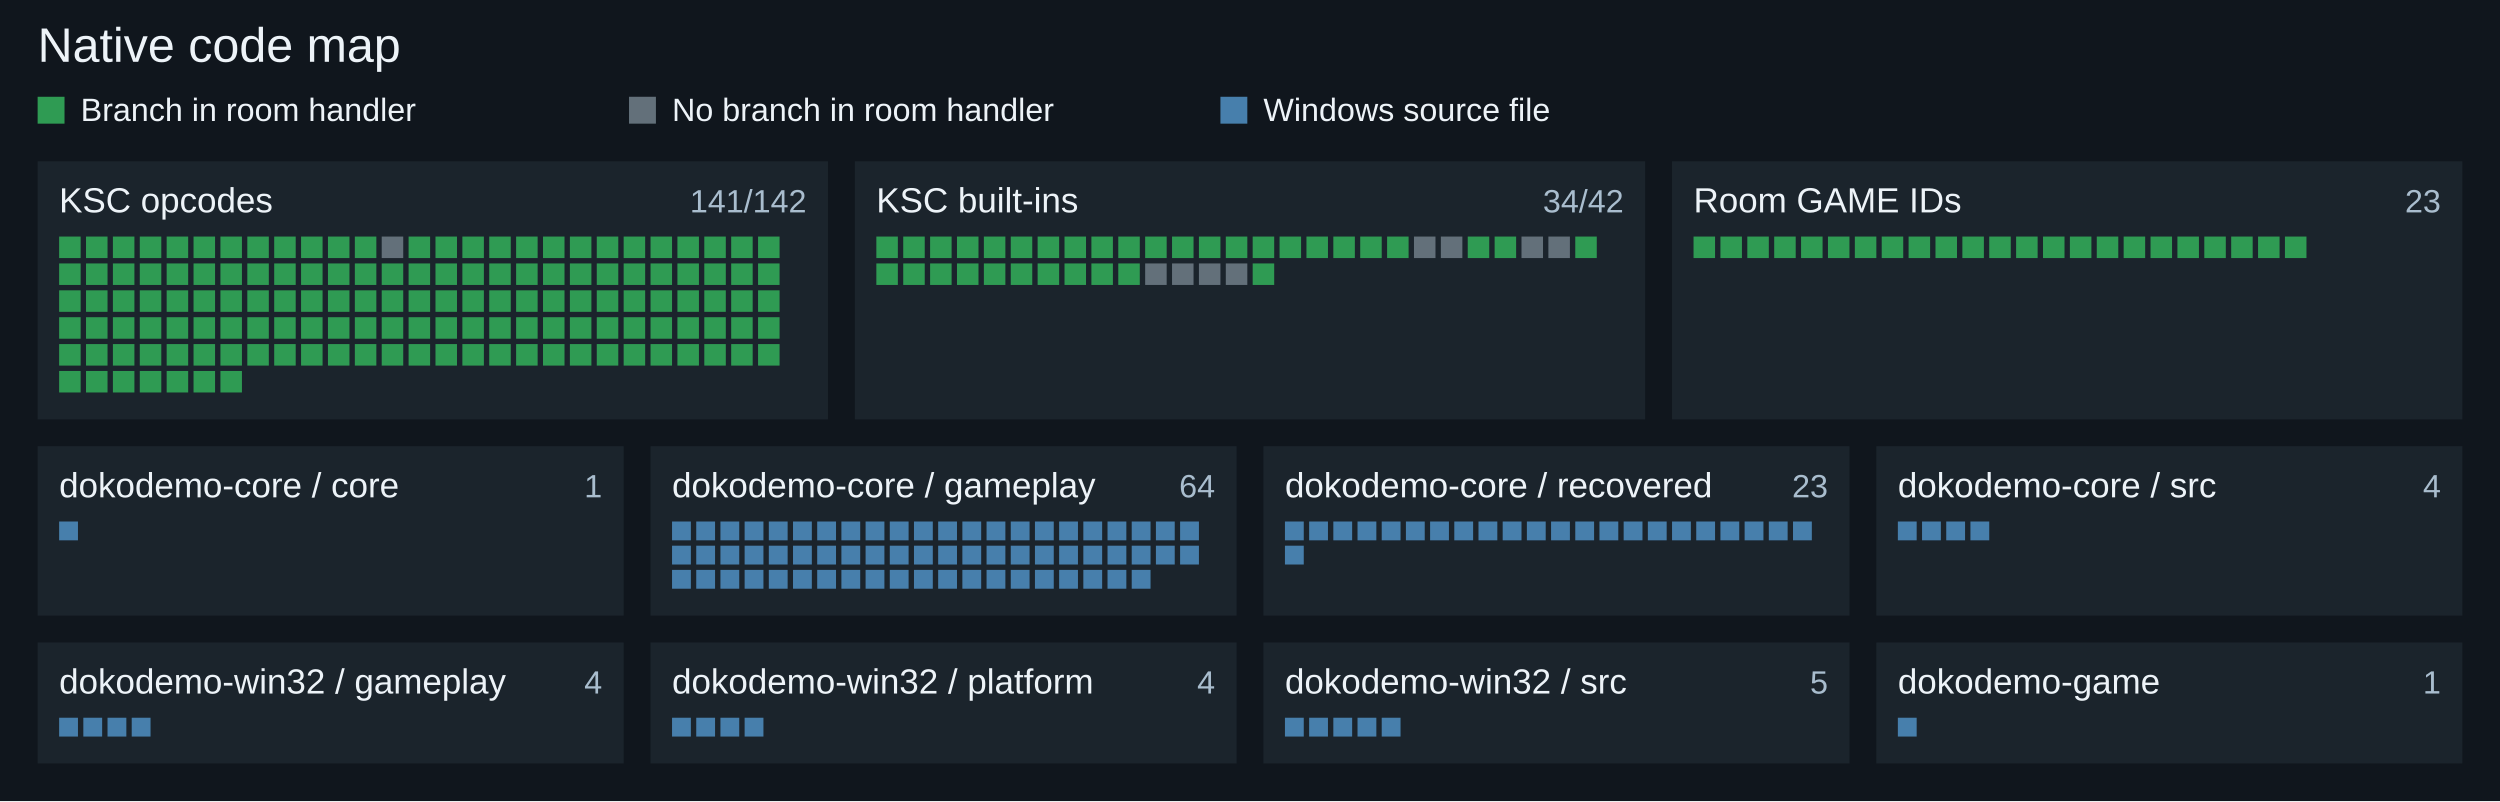
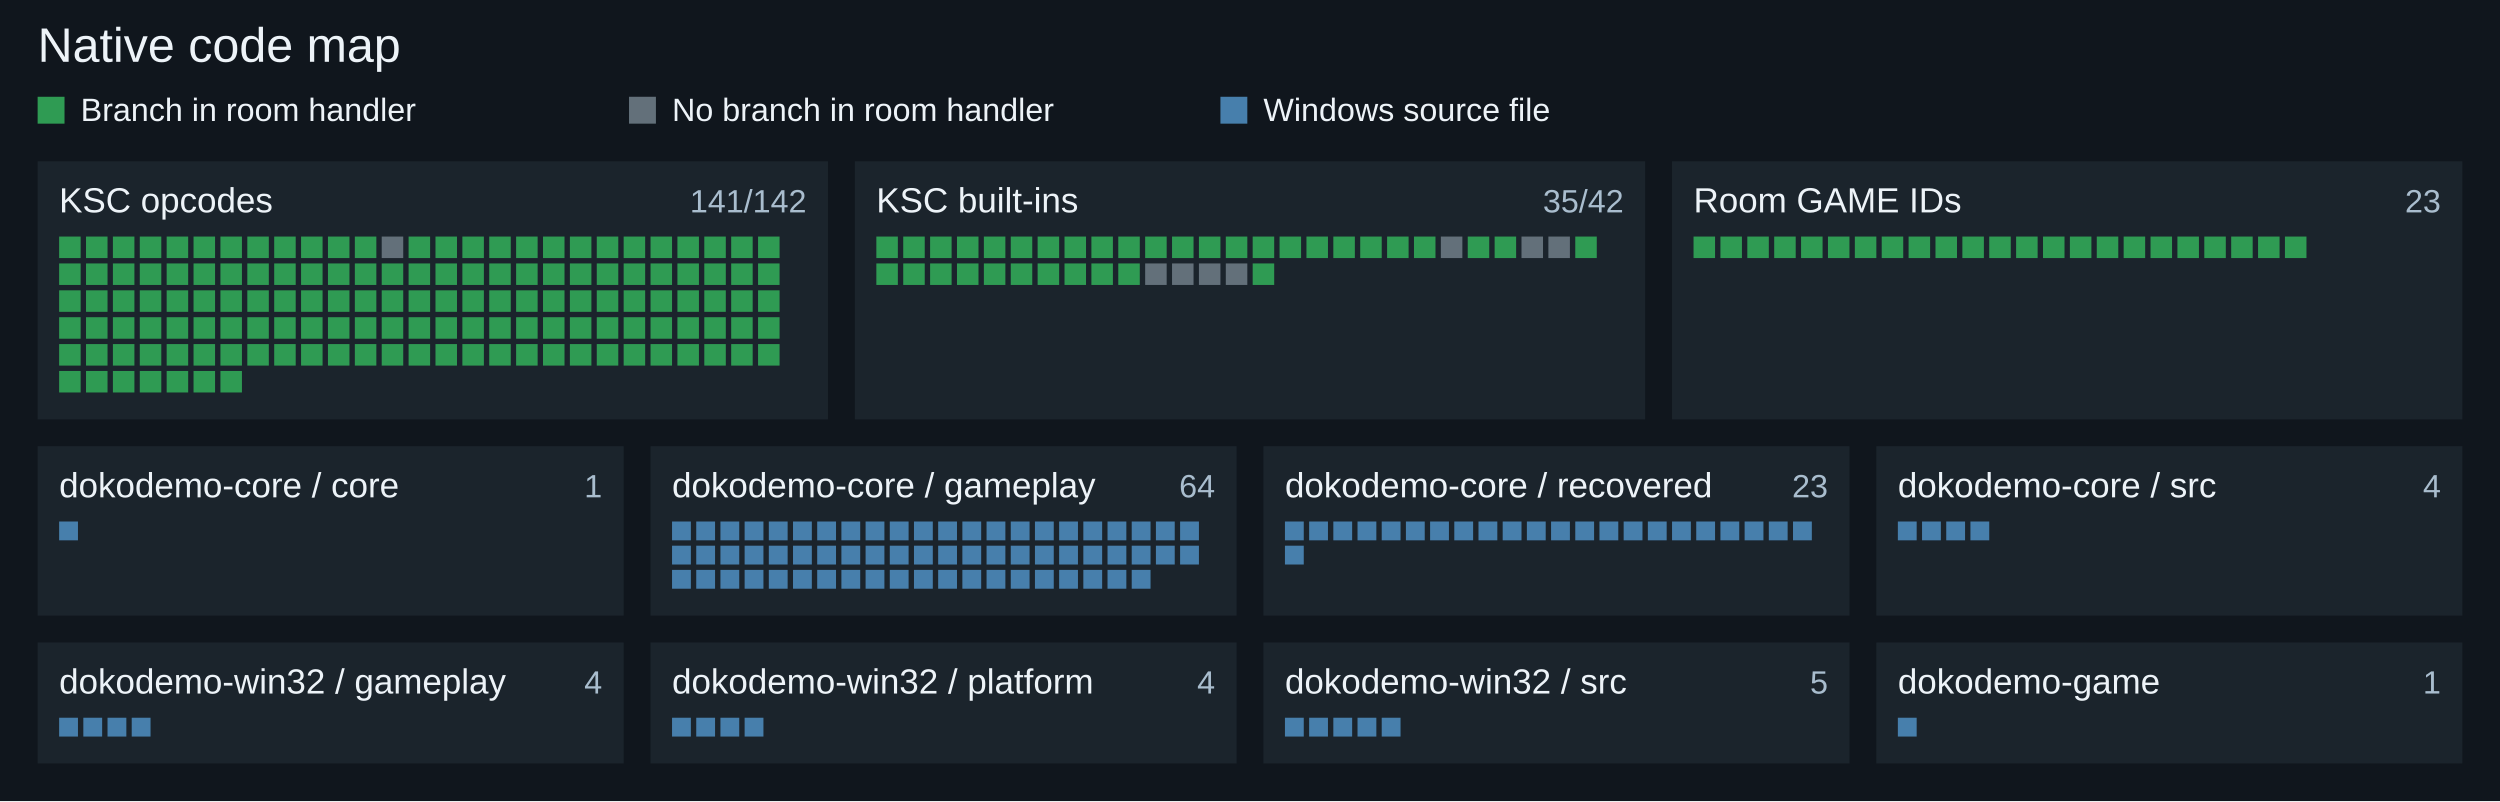
<svg xmlns="http://www.w3.org/2000/svg" width="930" height="298" viewBox="0 0 930 298" role="img" aria-label="Native code map. Each square represents a dispatch ID or Windows source file.">
  <rect x="0" y="0" width="930" height="298" fill="#10161d" />
  <g font-family="Segoe UI, Arial, sans-serif">
    <text x="14" y="23" font-size="18" fill="#edf3f8">Native code map</text>
    <rect x="14" y="36" width="10" height="10" fill="#2f9b53" />
    <text x="30" y="45" font-size="12" fill="#edf3f8">Branch in room handler</text>
    <rect x="234" y="36" width="10" height="10" fill="#63707a" />
    <text x="250" y="45" font-size="12" fill="#edf3f8">No branch in room handler</text>
    <rect x="454" y="36" width="10" height="10" fill="#477fac" />
    <text x="470" y="45" font-size="12" fill="#edf3f8">Windows source file</text>
    <rect x="14" y="60" width="294" height="96" fill="#1b242c" />
    <text x="22" y="79" font-size="13" fill="#edf3f8">KSC opcodes</text>
    <text x="300" y="79" font-size="12" fill="#a9bdce" text-anchor="end">141/142</text>
    <rect x="22" y="88" width="8" height="8" fill="#2f9b53" />
    <rect x="32" y="88" width="8" height="8" fill="#2f9b53" />
    <rect x="42" y="88" width="8" height="8" fill="#2f9b53" />
    <rect x="52" y="88" width="8" height="8" fill="#2f9b53" />
    <rect x="62" y="88" width="8" height="8" fill="#2f9b53" />
    <rect x="72" y="88" width="8" height="8" fill="#2f9b53" />
    <rect x="82" y="88" width="8" height="8" fill="#2f9b53" />
    <rect x="92" y="88" width="8" height="8" fill="#2f9b53" />
    <rect x="102" y="88" width="8" height="8" fill="#2f9b53" />
    <rect x="112" y="88" width="8" height="8" fill="#2f9b53" />
    <rect x="122" y="88" width="8" height="8" fill="#2f9b53" />
    <rect x="132" y="88" width="8" height="8" fill="#2f9b53" />
    <rect x="142" y="88" width="8" height="8" fill="#63707a" />
    <rect x="152" y="88" width="8" height="8" fill="#2f9b53" />
    <rect x="162" y="88" width="8" height="8" fill="#2f9b53" />
    <rect x="172" y="88" width="8" height="8" fill="#2f9b53" />
    <rect x="182" y="88" width="8" height="8" fill="#2f9b53" />
    <rect x="192" y="88" width="8" height="8" fill="#2f9b53" />
    <rect x="202" y="88" width="8" height="8" fill="#2f9b53" />
    <rect x="212" y="88" width="8" height="8" fill="#2f9b53" />
    <rect x="222" y="88" width="8" height="8" fill="#2f9b53" />
    <rect x="232" y="88" width="8" height="8" fill="#2f9b53" />
    <rect x="242" y="88" width="8" height="8" fill="#2f9b53" />
    <rect x="252" y="88" width="8" height="8" fill="#2f9b53" />
    <rect x="262" y="88" width="8" height="8" fill="#2f9b53" />
    <rect x="272" y="88" width="8" height="8" fill="#2f9b53" />
    <rect x="282" y="88" width="8" height="8" fill="#2f9b53" />
    <rect x="22" y="98" width="8" height="8" fill="#2f9b53" />
    <rect x="32" y="98" width="8" height="8" fill="#2f9b53" />
    <rect x="42" y="98" width="8" height="8" fill="#2f9b53" />
    <rect x="52" y="98" width="8" height="8" fill="#2f9b53" />
    <rect x="62" y="98" width="8" height="8" fill="#2f9b53" />
    <rect x="72" y="98" width="8" height="8" fill="#2f9b53" />
    <rect x="82" y="98" width="8" height="8" fill="#2f9b53" />
    <rect x="92" y="98" width="8" height="8" fill="#2f9b53" />
    <rect x="102" y="98" width="8" height="8" fill="#2f9b53" />
    <rect x="112" y="98" width="8" height="8" fill="#2f9b53" />
    <rect x="122" y="98" width="8" height="8" fill="#2f9b53" />
    <rect x="132" y="98" width="8" height="8" fill="#2f9b53" />
    <rect x="142" y="98" width="8" height="8" fill="#2f9b53" />
    <rect x="152" y="98" width="8" height="8" fill="#2f9b53" />
    <rect x="162" y="98" width="8" height="8" fill="#2f9b53" />
    <rect x="172" y="98" width="8" height="8" fill="#2f9b53" />
    <rect x="182" y="98" width="8" height="8" fill="#2f9b53" />
    <rect x="192" y="98" width="8" height="8" fill="#2f9b53" />
    <rect x="202" y="98" width="8" height="8" fill="#2f9b53" />
    <rect x="212" y="98" width="8" height="8" fill="#2f9b53" />
    <rect x="222" y="98" width="8" height="8" fill="#2f9b53" />
    <rect x="232" y="98" width="8" height="8" fill="#2f9b53" />
    <rect x="242" y="98" width="8" height="8" fill="#2f9b53" />
    <rect x="252" y="98" width="8" height="8" fill="#2f9b53" />
    <rect x="262" y="98" width="8" height="8" fill="#2f9b53" />
    <rect x="272" y="98" width="8" height="8" fill="#2f9b53" />
    <rect x="282" y="98" width="8" height="8" fill="#2f9b53" />
    <rect x="22" y="108" width="8" height="8" fill="#2f9b53" />
    <rect x="32" y="108" width="8" height="8" fill="#2f9b53" />
    <rect x="42" y="108" width="8" height="8" fill="#2f9b53" />
    <rect x="52" y="108" width="8" height="8" fill="#2f9b53" />
    <rect x="62" y="108" width="8" height="8" fill="#2f9b53" />
    <rect x="72" y="108" width="8" height="8" fill="#2f9b53" />
    <rect x="82" y="108" width="8" height="8" fill="#2f9b53" />
    <rect x="92" y="108" width="8" height="8" fill="#2f9b53" />
    <rect x="102" y="108" width="8" height="8" fill="#2f9b53" />
    <rect x="112" y="108" width="8" height="8" fill="#2f9b53" />
    <rect x="122" y="108" width="8" height="8" fill="#2f9b53" />
    <rect x="132" y="108" width="8" height="8" fill="#2f9b53" />
    <rect x="142" y="108" width="8" height="8" fill="#2f9b53" />
    <rect x="152" y="108" width="8" height="8" fill="#2f9b53" />
    <rect x="162" y="108" width="8" height="8" fill="#2f9b53" />
    <rect x="172" y="108" width="8" height="8" fill="#2f9b53" />
    <rect x="182" y="108" width="8" height="8" fill="#2f9b53" />
    <rect x="192" y="108" width="8" height="8" fill="#2f9b53" />
    <rect x="202" y="108" width="8" height="8" fill="#2f9b53" />
    <rect x="212" y="108" width="8" height="8" fill="#2f9b53" />
    <rect x="222" y="108" width="8" height="8" fill="#2f9b53" />
    <rect x="232" y="108" width="8" height="8" fill="#2f9b53" />
    <rect x="242" y="108" width="8" height="8" fill="#2f9b53" />
    <rect x="252" y="108" width="8" height="8" fill="#2f9b53" />
    <rect x="262" y="108" width="8" height="8" fill="#2f9b53" />
    <rect x="272" y="108" width="8" height="8" fill="#2f9b53" />
    <rect x="282" y="108" width="8" height="8" fill="#2f9b53" />
    <rect x="22" y="118" width="8" height="8" fill="#2f9b53" />
    <rect x="32" y="118" width="8" height="8" fill="#2f9b53" />
    <rect x="42" y="118" width="8" height="8" fill="#2f9b53" />
    <rect x="52" y="118" width="8" height="8" fill="#2f9b53" />
    <rect x="62" y="118" width="8" height="8" fill="#2f9b53" />
    <rect x="72" y="118" width="8" height="8" fill="#2f9b53" />
    <rect x="82" y="118" width="8" height="8" fill="#2f9b53" />
    <rect x="92" y="118" width="8" height="8" fill="#2f9b53" />
    <rect x="102" y="118" width="8" height="8" fill="#2f9b53" />
    <rect x="112" y="118" width="8" height="8" fill="#2f9b53" />
    <rect x="122" y="118" width="8" height="8" fill="#2f9b53" />
    <rect x="132" y="118" width="8" height="8" fill="#2f9b53" />
    <rect x="142" y="118" width="8" height="8" fill="#2f9b53" />
    <rect x="152" y="118" width="8" height="8" fill="#2f9b53" />
    <rect x="162" y="118" width="8" height="8" fill="#2f9b53" />
    <rect x="172" y="118" width="8" height="8" fill="#2f9b53" />
    <rect x="182" y="118" width="8" height="8" fill="#2f9b53" />
    <rect x="192" y="118" width="8" height="8" fill="#2f9b53" />
    <rect x="202" y="118" width="8" height="8" fill="#2f9b53" />
    <rect x="212" y="118" width="8" height="8" fill="#2f9b53" />
    <rect x="222" y="118" width="8" height="8" fill="#2f9b53" />
    <rect x="232" y="118" width="8" height="8" fill="#2f9b53" />
    <rect x="242" y="118" width="8" height="8" fill="#2f9b53" />
    <rect x="252" y="118" width="8" height="8" fill="#2f9b53" />
    <rect x="262" y="118" width="8" height="8" fill="#2f9b53" />
    <rect x="272" y="118" width="8" height="8" fill="#2f9b53" />
    <rect x="282" y="118" width="8" height="8" fill="#2f9b53" />
    <rect x="22" y="128" width="8" height="8" fill="#2f9b53" />
    <rect x="32" y="128" width="8" height="8" fill="#2f9b53" />
    <rect x="42" y="128" width="8" height="8" fill="#2f9b53" />
    <rect x="52" y="128" width="8" height="8" fill="#2f9b53" />
    <rect x="62" y="128" width="8" height="8" fill="#2f9b53" />
    <rect x="72" y="128" width="8" height="8" fill="#2f9b53" />
    <rect x="82" y="128" width="8" height="8" fill="#2f9b53" />
    <rect x="92" y="128" width="8" height="8" fill="#2f9b53" />
    <rect x="102" y="128" width="8" height="8" fill="#2f9b53" />
    <rect x="112" y="128" width="8" height="8" fill="#2f9b53" />
    <rect x="122" y="128" width="8" height="8" fill="#2f9b53" />
    <rect x="132" y="128" width="8" height="8" fill="#2f9b53" />
    <rect x="142" y="128" width="8" height="8" fill="#2f9b53" />
    <rect x="152" y="128" width="8" height="8" fill="#2f9b53" />
    <rect x="162" y="128" width="8" height="8" fill="#2f9b53" />
    <rect x="172" y="128" width="8" height="8" fill="#2f9b53" />
    <rect x="182" y="128" width="8" height="8" fill="#2f9b53" />
    <rect x="192" y="128" width="8" height="8" fill="#2f9b53" />
    <rect x="202" y="128" width="8" height="8" fill="#2f9b53" />
    <rect x="212" y="128" width="8" height="8" fill="#2f9b53" />
    <rect x="222" y="128" width="8" height="8" fill="#2f9b53" />
    <rect x="232" y="128" width="8" height="8" fill="#2f9b53" />
    <rect x="242" y="128" width="8" height="8" fill="#2f9b53" />
    <rect x="252" y="128" width="8" height="8" fill="#2f9b53" />
    <rect x="262" y="128" width="8" height="8" fill="#2f9b53" />
    <rect x="272" y="128" width="8" height="8" fill="#2f9b53" />
    <rect x="282" y="128" width="8" height="8" fill="#2f9b53" />
    <rect x="22" y="138" width="8" height="8" fill="#2f9b53" />
    <rect x="32" y="138" width="8" height="8" fill="#2f9b53" />
    <rect x="42" y="138" width="8" height="8" fill="#2f9b53" />
    <rect x="52" y="138" width="8" height="8" fill="#2f9b53" />
    <rect x="62" y="138" width="8" height="8" fill="#2f9b53" />
    <rect x="72" y="138" width="8" height="8" fill="#2f9b53" />
    <rect x="82" y="138" width="8" height="8" fill="#2f9b53" />
    <rect x="318" y="60" width="294" height="96" fill="#1b242c" />
    <text x="326" y="79" font-size="13" fill="#edf3f8">KSC built-ins</text>
-     <text x="604" y="79" font-size="12" fill="#a9bdce" text-anchor="end">34/42</text>
+     <text x="604" y="79" font-size="12" fill="#a9bdce" text-anchor="end">35/42</text>
    <rect x="326" y="88" width="8" height="8" fill="#2f9b53" />
    <rect x="336" y="88" width="8" height="8" fill="#2f9b53" />
    <rect x="346" y="88" width="8" height="8" fill="#2f9b53" />
    <rect x="356" y="88" width="8" height="8" fill="#2f9b53" />
    <rect x="366" y="88" width="8" height="8" fill="#2f9b53" />
    <rect x="376" y="88" width="8" height="8" fill="#2f9b53" />
    <rect x="386" y="88" width="8" height="8" fill="#2f9b53" />
    <rect x="396" y="88" width="8" height="8" fill="#2f9b53" />
    <rect x="406" y="88" width="8" height="8" fill="#2f9b53" />
    <rect x="416" y="88" width="8" height="8" fill="#2f9b53" />
    <rect x="426" y="88" width="8" height="8" fill="#2f9b53" />
    <rect x="436" y="88" width="8" height="8" fill="#2f9b53" />
    <rect x="446" y="88" width="8" height="8" fill="#2f9b53" />
    <rect x="456" y="88" width="8" height="8" fill="#2f9b53" />
    <rect x="466" y="88" width="8" height="8" fill="#2f9b53" />
    <rect x="476" y="88" width="8" height="8" fill="#2f9b53" />
    <rect x="486" y="88" width="8" height="8" fill="#2f9b53" />
    <rect x="496" y="88" width="8" height="8" fill="#2f9b53" />
    <rect x="506" y="88" width="8" height="8" fill="#2f9b53" />
    <rect x="516" y="88" width="8" height="8" fill="#2f9b53" />
-     <rect x="526" y="88" width="8" height="8" fill="#63707a" />
+     <rect x="526" y="88" width="8" height="8" fill="#2f9b53" />
    <rect x="536" y="88" width="8" height="8" fill="#63707a" />
    <rect x="546" y="88" width="8" height="8" fill="#2f9b53" />
    <rect x="556" y="88" width="8" height="8" fill="#2f9b53" />
    <rect x="566" y="88" width="8" height="8" fill="#63707a" />
    <rect x="576" y="88" width="8" height="8" fill="#63707a" />
    <rect x="586" y="88" width="8" height="8" fill="#2f9b53" />
    <rect x="326" y="98" width="8" height="8" fill="#2f9b53" />
    <rect x="336" y="98" width="8" height="8" fill="#2f9b53" />
    <rect x="346" y="98" width="8" height="8" fill="#2f9b53" />
    <rect x="356" y="98" width="8" height="8" fill="#2f9b53" />
    <rect x="366" y="98" width="8" height="8" fill="#2f9b53" />
    <rect x="376" y="98" width="8" height="8" fill="#2f9b53" />
    <rect x="386" y="98" width="8" height="8" fill="#2f9b53" />
    <rect x="396" y="98" width="8" height="8" fill="#2f9b53" />
    <rect x="406" y="98" width="8" height="8" fill="#2f9b53" />
    <rect x="416" y="98" width="8" height="8" fill="#2f9b53" />
    <rect x="426" y="98" width="8" height="8" fill="#63707a" />
    <rect x="436" y="98" width="8" height="8" fill="#63707a" />
    <rect x="446" y="98" width="8" height="8" fill="#63707a" />
    <rect x="456" y="98" width="8" height="8" fill="#63707a" />
    <rect x="466" y="98" width="8" height="8" fill="#2f9b53" />
    <rect x="622" y="60" width="294" height="96" fill="#1b242c" />
    <text x="630" y="79" font-size="13" fill="#edf3f8">Room GAME IDs</text>
    <text x="908" y="79" font-size="12" fill="#a9bdce" text-anchor="end">23</text>
    <rect x="630" y="88" width="8" height="8" fill="#2f9b53" />
    <rect x="640" y="88" width="8" height="8" fill="#2f9b53" />
    <rect x="650" y="88" width="8" height="8" fill="#2f9b53" />
    <rect x="660" y="88" width="8" height="8" fill="#2f9b53" />
    <rect x="670" y="88" width="8" height="8" fill="#2f9b53" />
    <rect x="680" y="88" width="8" height="8" fill="#2f9b53" />
    <rect x="690" y="88" width="8" height="8" fill="#2f9b53" />
    <rect x="700" y="88" width="8" height="8" fill="#2f9b53" />
    <rect x="710" y="88" width="8" height="8" fill="#2f9b53" />
    <rect x="720" y="88" width="8" height="8" fill="#2f9b53" />
    <rect x="730" y="88" width="8" height="8" fill="#2f9b53" />
    <rect x="740" y="88" width="8" height="8" fill="#2f9b53" />
    <rect x="750" y="88" width="8" height="8" fill="#2f9b53" />
    <rect x="760" y="88" width="8" height="8" fill="#2f9b53" />
    <rect x="770" y="88" width="8" height="8" fill="#2f9b53" />
    <rect x="780" y="88" width="8" height="8" fill="#2f9b53" />
    <rect x="790" y="88" width="8" height="8" fill="#2f9b53" />
    <rect x="800" y="88" width="8" height="8" fill="#2f9b53" />
    <rect x="810" y="88" width="8" height="8" fill="#2f9b53" />
    <rect x="820" y="88" width="8" height="8" fill="#2f9b53" />
    <rect x="830" y="88" width="8" height="8" fill="#2f9b53" />
    <rect x="840" y="88" width="8" height="8" fill="#2f9b53" />
    <rect x="850" y="88" width="8" height="8" fill="#2f9b53" />
    <rect x="14" y="166" width="218" height="63" fill="#1b242c" />
    <text x="22" y="185" font-size="13" fill="#edf3f8">dokodemo-core / core</text>
    <text x="224" y="185" font-size="12" fill="#a9bdce" text-anchor="end">1</text>
    <rect x="22" y="194" width="7" height="7" fill="#477fac" />
    <rect x="242" y="166" width="218" height="63" fill="#1b242c" />
    <text x="250" y="185" font-size="13" fill="#edf3f8">dokodemo-core / gameplay</text>
    <text x="452" y="185" font-size="12" fill="#a9bdce" text-anchor="end">64</text>
    <rect x="250" y="194" width="7" height="7" fill="#477fac" />
    <rect x="259" y="194" width="7" height="7" fill="#477fac" />
    <rect x="268" y="194" width="7" height="7" fill="#477fac" />
    <rect x="277" y="194" width="7" height="7" fill="#477fac" />
    <rect x="286" y="194" width="7" height="7" fill="#477fac" />
    <rect x="295" y="194" width="7" height="7" fill="#477fac" />
    <rect x="304" y="194" width="7" height="7" fill="#477fac" />
    <rect x="313" y="194" width="7" height="7" fill="#477fac" />
    <rect x="322" y="194" width="7" height="7" fill="#477fac" />
    <rect x="331" y="194" width="7" height="7" fill="#477fac" />
    <rect x="340" y="194" width="7" height="7" fill="#477fac" />
    <rect x="349" y="194" width="7" height="7" fill="#477fac" />
    <rect x="358" y="194" width="7" height="7" fill="#477fac" />
    <rect x="367" y="194" width="7" height="7" fill="#477fac" />
    <rect x="376" y="194" width="7" height="7" fill="#477fac" />
    <rect x="385" y="194" width="7" height="7" fill="#477fac" />
    <rect x="394" y="194" width="7" height="7" fill="#477fac" />
    <rect x="403" y="194" width="7" height="7" fill="#477fac" />
    <rect x="412" y="194" width="7" height="7" fill="#477fac" />
    <rect x="421" y="194" width="7" height="7" fill="#477fac" />
    <rect x="430" y="194" width="7" height="7" fill="#477fac" />
    <rect x="439" y="194" width="7" height="7" fill="#477fac" />
    <rect x="250" y="203" width="7" height="7" fill="#477fac" />
    <rect x="259" y="203" width="7" height="7" fill="#477fac" />
    <rect x="268" y="203" width="7" height="7" fill="#477fac" />
    <rect x="277" y="203" width="7" height="7" fill="#477fac" />
    <rect x="286" y="203" width="7" height="7" fill="#477fac" />
    <rect x="295" y="203" width="7" height="7" fill="#477fac" />
    <rect x="304" y="203" width="7" height="7" fill="#477fac" />
    <rect x="313" y="203" width="7" height="7" fill="#477fac" />
    <rect x="322" y="203" width="7" height="7" fill="#477fac" />
    <rect x="331" y="203" width="7" height="7" fill="#477fac" />
    <rect x="340" y="203" width="7" height="7" fill="#477fac" />
    <rect x="349" y="203" width="7" height="7" fill="#477fac" />
    <rect x="358" y="203" width="7" height="7" fill="#477fac" />
    <rect x="367" y="203" width="7" height="7" fill="#477fac" />
    <rect x="376" y="203" width="7" height="7" fill="#477fac" />
    <rect x="385" y="203" width="7" height="7" fill="#477fac" />
    <rect x="394" y="203" width="7" height="7" fill="#477fac" />
    <rect x="403" y="203" width="7" height="7" fill="#477fac" />
    <rect x="412" y="203" width="7" height="7" fill="#477fac" />
    <rect x="421" y="203" width="7" height="7" fill="#477fac" />
    <rect x="430" y="203" width="7" height="7" fill="#477fac" />
    <rect x="439" y="203" width="7" height="7" fill="#477fac" />
    <rect x="250" y="212" width="7" height="7" fill="#477fac" />
    <rect x="259" y="212" width="7" height="7" fill="#477fac" />
    <rect x="268" y="212" width="7" height="7" fill="#477fac" />
    <rect x="277" y="212" width="7" height="7" fill="#477fac" />
    <rect x="286" y="212" width="7" height="7" fill="#477fac" />
    <rect x="295" y="212" width="7" height="7" fill="#477fac" />
    <rect x="304" y="212" width="7" height="7" fill="#477fac" />
    <rect x="313" y="212" width="7" height="7" fill="#477fac" />
    <rect x="322" y="212" width="7" height="7" fill="#477fac" />
    <rect x="331" y="212" width="7" height="7" fill="#477fac" />
    <rect x="340" y="212" width="7" height="7" fill="#477fac" />
    <rect x="349" y="212" width="7" height="7" fill="#477fac" />
    <rect x="358" y="212" width="7" height="7" fill="#477fac" />
    <rect x="367" y="212" width="7" height="7" fill="#477fac" />
    <rect x="376" y="212" width="7" height="7" fill="#477fac" />
    <rect x="385" y="212" width="7" height="7" fill="#477fac" />
    <rect x="394" y="212" width="7" height="7" fill="#477fac" />
    <rect x="403" y="212" width="7" height="7" fill="#477fac" />
    <rect x="412" y="212" width="7" height="7" fill="#477fac" />
    <rect x="421" y="212" width="7" height="7" fill="#477fac" />
    <rect x="470" y="166" width="218" height="63" fill="#1b242c" />
    <text x="478" y="185" font-size="13" fill="#edf3f8">dokodemo-core / recovered</text>
    <text x="680" y="185" font-size="12" fill="#a9bdce" text-anchor="end">23</text>
    <rect x="478" y="194" width="7" height="7" fill="#477fac" />
    <rect x="487" y="194" width="7" height="7" fill="#477fac" />
    <rect x="496" y="194" width="7" height="7" fill="#477fac" />
    <rect x="505" y="194" width="7" height="7" fill="#477fac" />
    <rect x="514" y="194" width="7" height="7" fill="#477fac" />
    <rect x="523" y="194" width="7" height="7" fill="#477fac" />
    <rect x="532" y="194" width="7" height="7" fill="#477fac" />
    <rect x="541" y="194" width="7" height="7" fill="#477fac" />
    <rect x="550" y="194" width="7" height="7" fill="#477fac" />
    <rect x="559" y="194" width="7" height="7" fill="#477fac" />
    <rect x="568" y="194" width="7" height="7" fill="#477fac" />
    <rect x="577" y="194" width="7" height="7" fill="#477fac" />
    <rect x="586" y="194" width="7" height="7" fill="#477fac" />
    <rect x="595" y="194" width="7" height="7" fill="#477fac" />
    <rect x="604" y="194" width="7" height="7" fill="#477fac" />
    <rect x="613" y="194" width="7" height="7" fill="#477fac" />
    <rect x="622" y="194" width="7" height="7" fill="#477fac" />
    <rect x="631" y="194" width="7" height="7" fill="#477fac" />
    <rect x="640" y="194" width="7" height="7" fill="#477fac" />
    <rect x="649" y="194" width="7" height="7" fill="#477fac" />
    <rect x="658" y="194" width="7" height="7" fill="#477fac" />
    <rect x="667" y="194" width="7" height="7" fill="#477fac" />
    <rect x="478" y="203" width="7" height="7" fill="#477fac" />
    <rect x="698" y="166" width="218" height="63" fill="#1b242c" />
    <text x="706" y="185" font-size="13" fill="#edf3f8">dokodemo-core / src</text>
    <text x="908" y="185" font-size="12" fill="#a9bdce" text-anchor="end">4</text>
    <rect x="706" y="194" width="7" height="7" fill="#477fac" />
    <rect x="715" y="194" width="7" height="7" fill="#477fac" />
    <rect x="724" y="194" width="7" height="7" fill="#477fac" />
    <rect x="733" y="194" width="7" height="7" fill="#477fac" />
    <rect x="14" y="239" width="218" height="45" fill="#1b242c" />
    <text x="22" y="258" font-size="13" fill="#edf3f8">dokodemo-win32 / gameplay</text>
    <text x="224" y="258" font-size="12" fill="#a9bdce" text-anchor="end">4</text>
    <rect x="22" y="267" width="7" height="7" fill="#477fac" />
    <rect x="31" y="267" width="7" height="7" fill="#477fac" />
    <rect x="40" y="267" width="7" height="7" fill="#477fac" />
    <rect x="49" y="267" width="7" height="7" fill="#477fac" />
    <rect x="242" y="239" width="218" height="45" fill="#1b242c" />
    <text x="250" y="258" font-size="13" fill="#edf3f8">dokodemo-win32 / platform</text>
    <text x="452" y="258" font-size="12" fill="#a9bdce" text-anchor="end">4</text>
    <rect x="250" y="267" width="7" height="7" fill="#477fac" />
    <rect x="259" y="267" width="7" height="7" fill="#477fac" />
    <rect x="268" y="267" width="7" height="7" fill="#477fac" />
    <rect x="277" y="267" width="7" height="7" fill="#477fac" />
    <rect x="470" y="239" width="218" height="45" fill="#1b242c" />
    <text x="478" y="258" font-size="13" fill="#edf3f8">dokodemo-win32 / src</text>
    <text x="680" y="258" font-size="12" fill="#a9bdce" text-anchor="end">5</text>
    <rect x="478" y="267" width="7" height="7" fill="#477fac" />
    <rect x="487" y="267" width="7" height="7" fill="#477fac" />
    <rect x="496" y="267" width="7" height="7" fill="#477fac" />
    <rect x="505" y="267" width="7" height="7" fill="#477fac" />
    <rect x="514" y="267" width="7" height="7" fill="#477fac" />
    <rect x="698" y="239" width="218" height="45" fill="#1b242c" />
    <text x="706" y="258" font-size="13" fill="#edf3f8">dokodemo-game</text>
    <text x="908" y="258" font-size="12" fill="#a9bdce" text-anchor="end">1</text>
    <rect x="706" y="267" width="7" height="7" fill="#477fac" />
  </g>
</svg>
